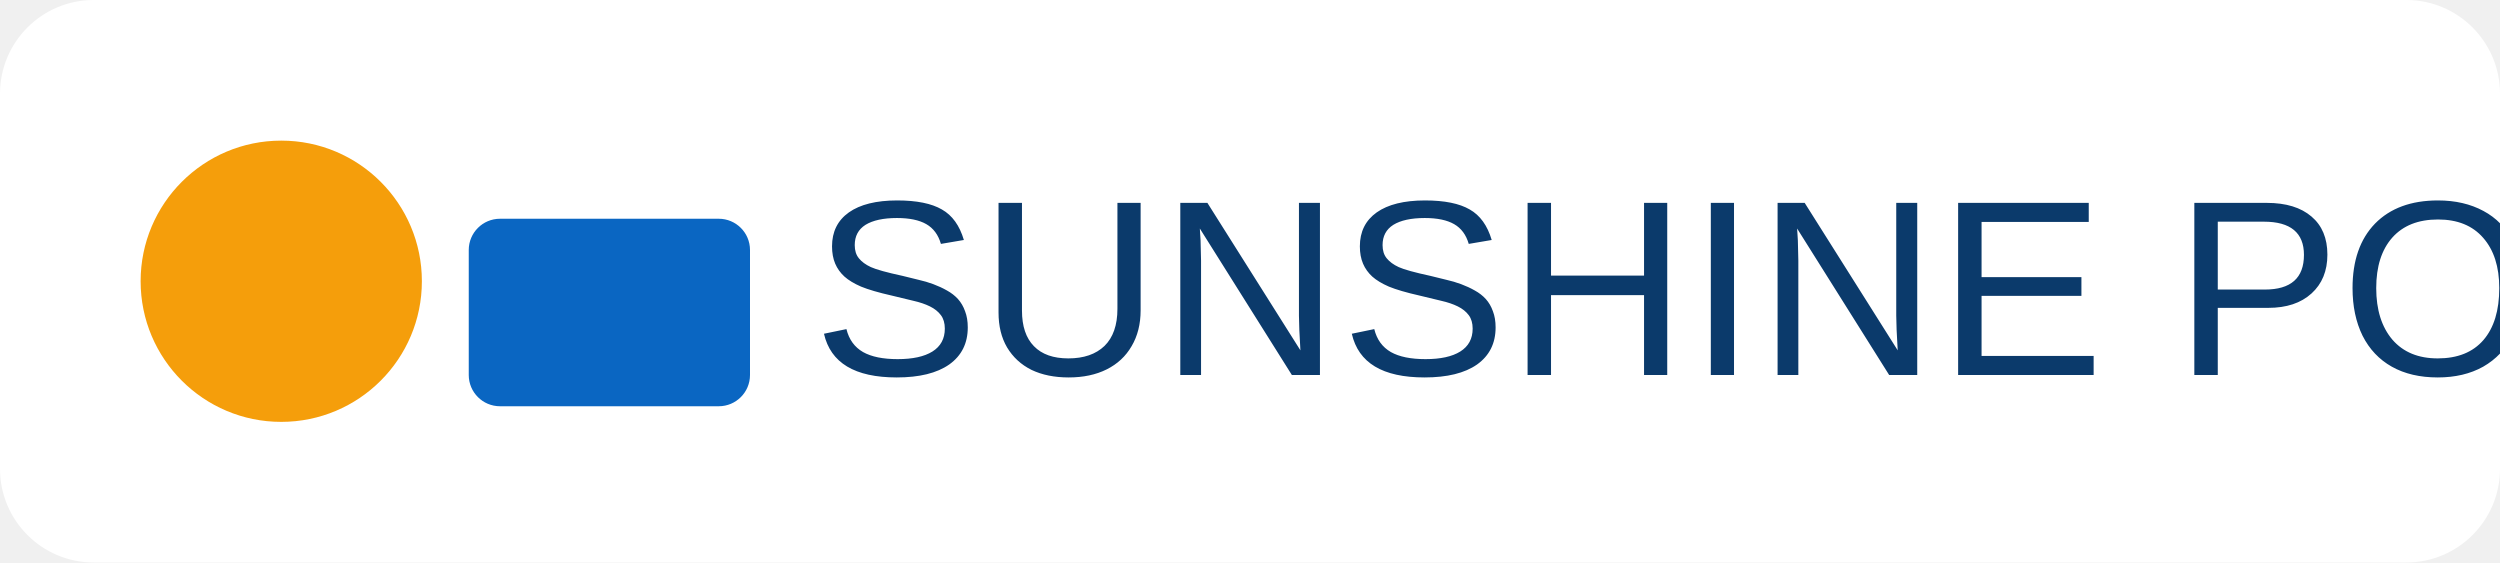
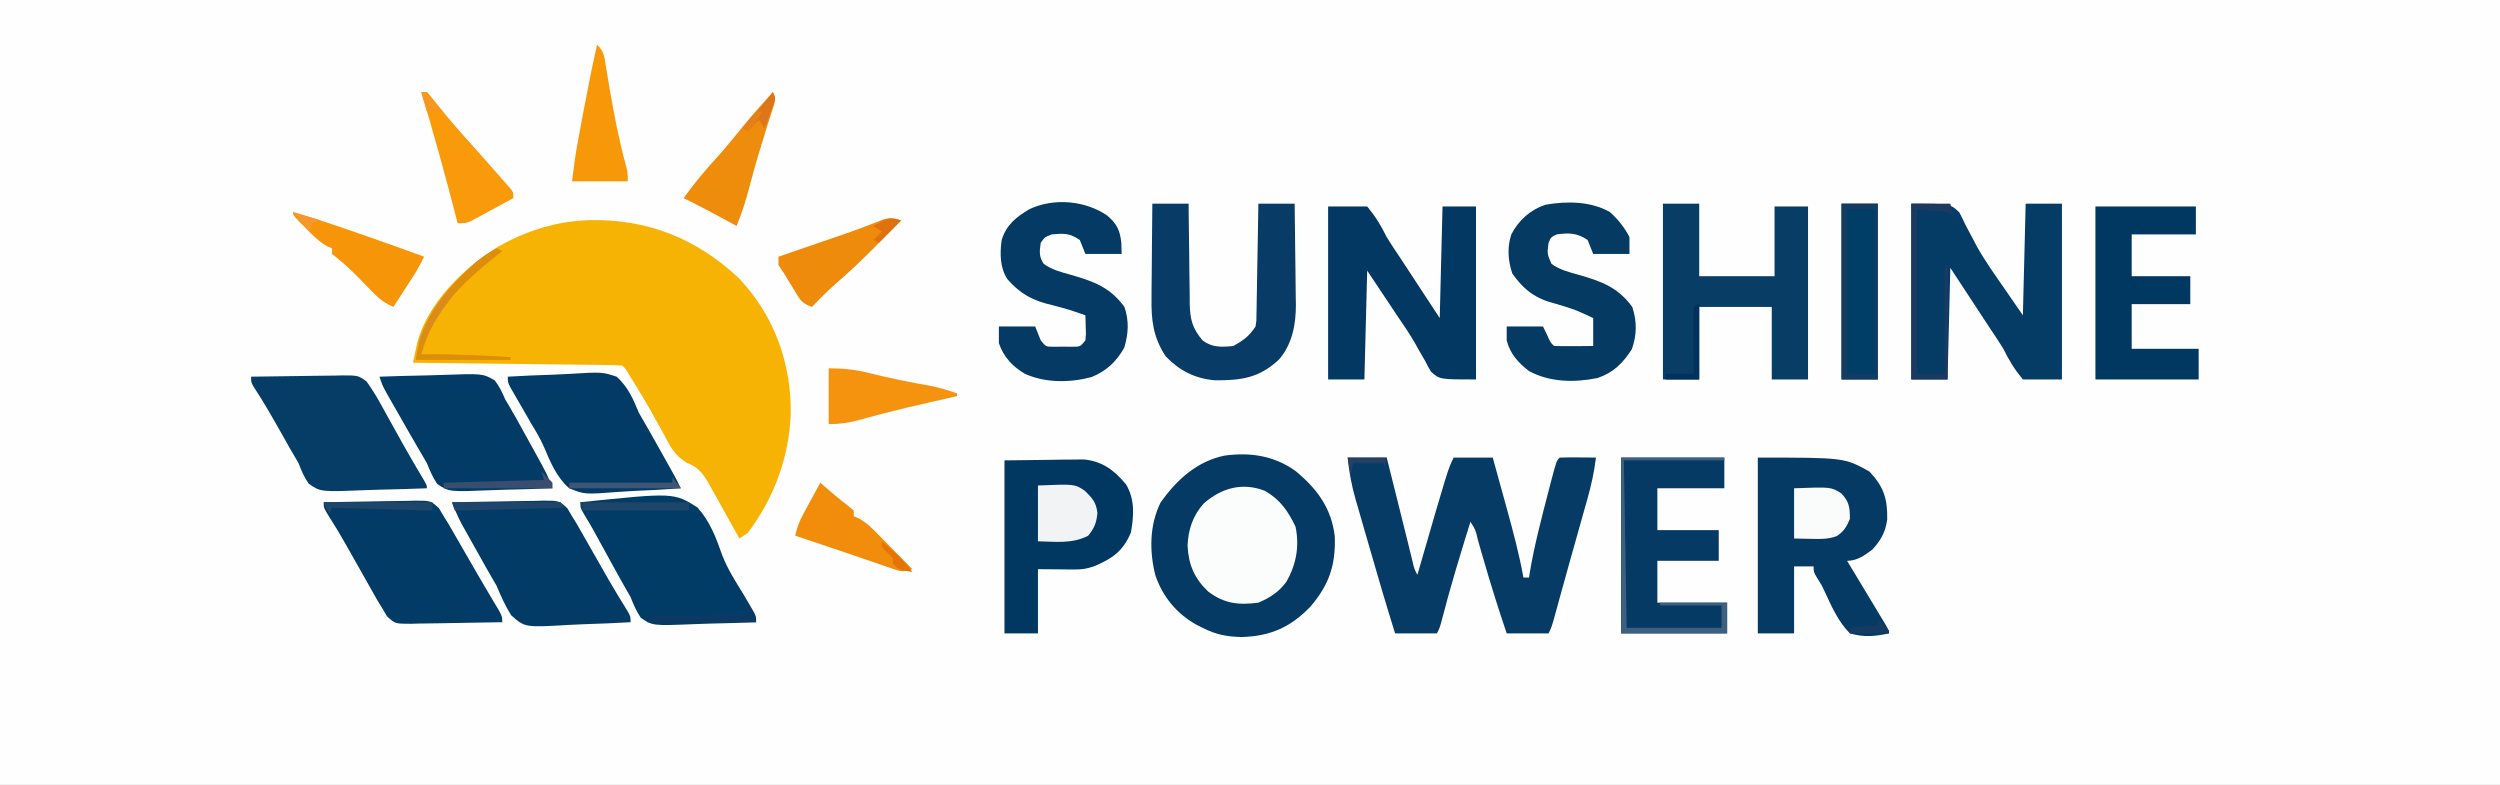
- <svg xmlns="http://www.w3.org/2000/svg" width="160" height="36" viewBox="0 0 160 36">
-   <rect width="160" height="36" rx="6" fill="#fff" />
-   <g transform="translate(6,6)">
-     <circle cx="12" cy="12" r="9" fill="#f59e0b" />
-     <rect x="24" y="8" width="18" height="12" rx="2" fill="#0a66c2" />
-   </g>
-   <text x="52" y="24" font-size="16" font-family="Arial, Helvetica, sans-serif" fill="#0b3a6b">SUNSHINE POWER</text>
+ <svg xmlns="http://www.w3.org/2000/svg" version="1.1" width="896" height="281">
+   <path d="M0 0 C295.68 0 591.36 0 896 0 C896 92.73 896 185.46 896 281 C600.32 281 304.64 281 0 281 C0 188.27 0 95.54 0 0 Z " fill="#FEFEFE" transform="translate(0,0)" />
+   <path d="M0 0 C20.768 -0.405 38.232 6.513 53.441 20.734 C66.16 33.996 72.393 51.339 72.131 69.551 C71.558 85.019 66.067 99.767 56.727 112.117 C55.737 112.777 54.747 113.437 53.727 114.117 C53.348 113.436 52.97 112.755 52.581 112.053 C50.864 108.968 49.139 105.886 47.414 102.805 C46.819 101.733 46.224 100.661 45.611 99.557 C44.746 98.015 44.746 98.015 43.863 96.441 C43.334 95.494 42.805 94.546 42.26 93.569 C40.113 90.137 38.654 88.486 34.875 86.984 C30.384 84.321 28.765 80.765 26.352 76.242 C25.4 74.528 24.447 72.814 23.492 71.102 C22.795 69.836 22.795 69.836 22.084 68.545 C20.179 65.138 18.16 61.808 16.102 58.492 C15.47 57.469 14.838 56.445 14.188 55.391 C12.918 53.237 12.918 53.237 11.727 52.117 C9.385 51.992 7.071 51.931 4.728 51.912 C3.997 51.902 3.265 51.892 2.511 51.882 C0.082 51.85 -2.348 51.825 -4.777 51.801 C-6.457 51.78 -8.138 51.759 -9.818 51.738 C-14.248 51.683 -18.679 51.633 -23.109 51.585 C-27.627 51.535 -32.145 51.479 -36.662 51.424 C-45.532 51.316 -54.403 51.215 -63.273 51.117 C-62.969 49.678 -62.661 48.239 -62.35 46.801 C-62.093 45.599 -62.093 45.599 -61.831 44.372 C-58.228 29.793 -44.929 17.036 -32.586 9.43 C-22.113 3.592 -11.888 0.426 0 0 Z " fill="#F6B304" transform="translate(211.2734,78.88281)" />
+   <path d="M0 0 C7.702 6.335 12.911 13.284 14.133 23.43 C14.497 33.743 12.134 40.797 5.438 48.625 C-1.619 55.993 -8.888 59.265 -19.188 59.562 C-24.486 59.457 -28.555 58.681 -33.25 56.25 C-34.25 55.757 -34.25 55.757 -35.27 55.254 C-42.486 51.266 -47.529 45.189 -50.188 37.375 C-52.35 28.699 -52.282 19.366 -48.25 11.25 C-42.436 3.167 -35.268 -3.45 -25.309 -5.469 C-16.182 -6.716 -7.626 -5.433 0 0 Z " fill="#043A64" transform="translate(464.25,168.75)" />
+   <path d="M0 0 C4.62 0 9.24 0 14 0 C14.644 2.575 15.287 5.149 15.931 7.724 C16.479 9.915 17.027 12.105 17.575 14.295 C18.808 19.224 20.04 24.153 21.254 29.086 C21.526 30.188 21.526 30.188 21.804 31.312 C22.283 33.257 22.761 35.203 23.238 37.148 C23.876 39.92 23.876 39.92 25 42 C25.186 41.357 25.372 40.714 25.563 40.051 C35.984 4.031 35.984 4.031 38 0 C42.62 0 47.24 0 52 0 C53.25 4.515 54.495 9.032 55.735 13.55 C56.157 15.082 56.58 16.615 57.004 18.146 C59.286 26.391 61.476 34.574 63 43 C63.66 43 64.32 43 65 43 C65.086 42.438 65.173 41.876 65.262 41.297 C66.917 31.394 69.485 21.712 72 12 C72.316 10.779 72.632 9.559 72.957 8.301 C74.856 1.144 74.856 1.144 76 0 C78.186 -0.073 80.375 -0.084 82.562 -0.062 C84.359 -0.049 84.359 -0.049 86.191 -0.035 C87.118 -0.024 88.045 -0.012 89 0 C88.373 5.116 87.303 9.966 85.891 14.926 C85.682 15.672 85.473 16.419 85.258 17.188 C84.593 19.564 83.922 21.938 83.25 24.312 C82.815 25.863 82.38 27.413 81.945 28.963 C81.076 32.063 80.204 35.162 79.33 38.26 C78.407 41.541 77.495 44.825 76.592 48.111 C76.364 48.938 76.136 49.764 75.902 50.616 C75.466 52.202 75.031 53.788 74.599 55.375 C73.111 60.778 73.111 60.778 72 63 C67.05 63 62.1 63 57 63 C54.018 54.203 51.254 45.344 48.668 36.422 C48.443 35.647 48.218 34.872 47.986 34.074 C47.542 32.541 47.101 31.007 46.663 29.473 C45.869 25.953 45.869 25.953 44 23 C40.375 34.727 36.763 46.437 33.727 58.332 C33 61 33 61 32 63 C27.05 63 22.1 63 17 63 C13.736 52.544 10.65 42.042 7.626 31.514 C7.081 29.62 6.533 27.727 5.983 25.834 C5.177 23.061 4.378 20.287 3.582 17.512 C3.337 16.675 3.092 15.838 2.84 14.976 C1.417 9.977 0.515 5.175 0 0 Z " fill="#053B64" transform="translate(483,164)" />
+   <path d="M0 0 C31 0 31 0 40 5 C45.126 10.389 46.532 14.842 46.375 22.176 C45.781 26.648 44.084 29.74 41 33 C38.263 35.073 35.545 37 32 37 C32.454 37.752 32.909 38.504 33.377 39.279 C35.056 42.06 36.733 44.843 38.409 47.626 C39.135 48.832 39.863 50.038 40.591 51.243 C41.636 52.972 42.677 54.703 43.719 56.434 C44.347 57.476 44.976 58.518 45.623 59.592 C47 62 47 62 47 63 C42 64.102 37.949 64.457 33 63 C28.833 58.854 26.414 53.268 23.959 47.999 C22.945 45.802 22.945 45.802 21.23 43.074 C20 41 20 41 20 39 C17.69 39 15.38 39 13 39 C13 46.92 13 54.84 13 63 C8.71 63 4.42 63 0 63 C0 42.21 0 21.42 0 0 Z " fill="#053A64" transform="translate(630,164)" />
+   <path d="M0 0 C14 0 14 0 17.246 3.164 C18.028 4.625 18.756 6.115 19.438 7.625 C20.3 9.264 21.17 10.9 22.047 12.531 C22.505 13.409 22.963 14.287 23.436 15.191 C26.336 20.398 29.789 25.236 33.188 30.125 C35.436 33.384 37.684 36.642 40 40 C40.33 26.8 40.66 13.6 41 0 C45.29 0 49.58 0 54 0 C54 20.79 54 41.58 54 63 C49.38 63 44.76 63 40 63 C36.86 59.193 35.145 56.318 33 52 C31.453 49.483 29.807 47.035 28.16 44.582 C27.397 43.421 26.636 42.259 25.875 41.097 C24.947 39.683 24.019 38.269 23.062 36.812 C20.072 32.254 17.081 27.696 14 23 C13.67 36.2 13.34 49.4 13 63 C8.71 63 4.42 63 0 63 C0 42.21 0 21.42 0 0 Z " fill="#043C66" transform="translate(685,73)" />
+   <path d="M0 0 C4.62 0 9.24 0 14 0 C17.14 3.807 18.855 6.682 21 11 C22.547 13.517 24.193 15.965 25.84 18.418 C26.603 19.579 27.364 20.741 28.125 21.903 C29.053 23.317 29.981 24.731 30.938 26.188 C33.928 30.746 36.919 35.304 40 40 C40.33 26.8 40.66 13.6 41 0 C44.96 0 48.92 0 53 0 C53 20.46 53 40.92 53 62 C40 62 40 62 36.895 59.246 C35.81 57.428 35.81 57.428 34.812 55.438 C34.013 54.058 33.212 52.679 32.41 51.301 C32.017 50.589 31.624 49.877 31.219 49.143 C29.248 45.679 26.994 42.416 24.75 39.125 C23.973 37.962 23.196 36.798 22.422 35.633 C21.623 34.434 20.823 33.235 20 32 C18.02 29.03 16.04 26.06 14 23 C13.67 35.87 13.34 48.74 13 62 C8.71 62 4.42 62 0 62 C0 41.54 0 21.08 0 0 Z " fill="#033862" transform="translate(476,74)" />
+   <path d="M0 0 C5.156 -0.062 10.312 -0.124 15.625 -0.188 C17.241 -0.215 18.857 -0.242 20.522 -0.27 C22.449 -0.282 22.449 -0.282 24.414 -0.293 C25.723 -0.309 27.032 -0.324 28.381 -0.341 C35.124 0.294 39.371 3.567 43.578 8.621 C46.811 14.03 46.379 19.864 45.312 25.875 C42.473 32.635 38.536 35.262 32 38 C29.293 38.902 27.762 39.119 24.988 39.098 C23.964 39.094 23.964 39.094 22.919 39.09 C21.629 39.076 21.629 39.076 20.312 39.062 C17.569 39.042 14.826 39.021 12 39 C12 46.59 12 54.18 12 62 C8.04 62 4.08 62 0 62 C0 41.54 0 21.08 0 0 Z " fill="#013862" transform="translate(360,165)" />
+   <path d="M0 0 C4.29 0 8.58 0 13 0 C13 8.58 13 17.16 13 26 C21.91 26 30.82 26 40 26 C40 17.75 40 9.5 40 1 C43.96 1 47.92 1 52 1 C52 21.46 52 41.92 52 63 C47.71 63 43.42 63 39 63 C39 54.42 39 45.84 39 37 C30.42 37 21.84 37 13 37 C13 45.58 13 54.16 13 63 C8.71 63 4.42 63 0 63 C0 42.21 0 21.42 0 0 Z " fill="#083D66" transform="translate(596,73)" />
+   <path d="M0 0 C4.29 0 8.58 0 13 0 C13.009 1.271 13.019 2.542 13.028 3.852 C13.068 8.582 13.134 13.312 13.208 18.042 C13.236 20.087 13.257 22.131 13.271 24.176 C13.292 27.12 13.339 30.064 13.391 33.008 C13.392 33.917 13.393 34.827 13.394 35.764 C13.525 41.461 14.299 44.61 18 49 C21.415 51.59 24.833 51.431 29 51 C32.704 48.973 34.654 47.52 37 44 C37.326 41.923 37.326 41.923 37.319 39.62 C37.339 38.74 37.359 37.859 37.379 36.952 C37.391 36.005 37.402 35.058 37.414 34.082 C37.433 33.11 37.453 32.137 37.473 31.135 C37.533 28.028 37.579 24.92 37.625 21.812 C37.663 19.706 37.702 17.6 37.742 15.494 C37.838 10.33 37.922 5.165 38 0 C42.29 0 46.58 0 51 0 C51.1 6.083 51.172 12.166 51.22 18.25 C51.24 20.315 51.267 22.381 51.302 24.447 C51.351 27.431 51.373 30.414 51.391 33.398 C51.411 34.309 51.432 35.22 51.453 36.159 C51.456 43.296 50.157 50.39 45.324 55.917 C38.216 62.522 31.851 63.332 22.402 63.301 C15.264 62.67 9.806 59.886 4.812 54.75 C0.245 47.821 -0.429 41.674 -0.293 33.594 C-0.289 32.628 -0.284 31.663 -0.28 30.669 C-0.263 27.612 -0.226 24.556 -0.188 21.5 C-0.172 19.417 -0.159 17.333 -0.146 15.25 C-0.114 10.166 -0.062 5.083 0 0 Z " fill="#083B65" transform="translate(413,73)" />
+   <path d="M0 0 C5.481 -0.124 10.961 -0.214 16.443 -0.275 C18.307 -0.3 20.172 -0.334 22.036 -0.377 C24.717 -0.438 27.396 -0.466 30.078 -0.488 C30.911 -0.514 31.743 -0.54 32.601 -0.566 C38.385 -0.569 38.385 -0.569 41.341 2.167 C41.889 3.102 42.436 4.037 43 5 C43.573 5.923 44.146 6.845 44.736 7.796 C45.59 9.295 45.59 9.295 46.461 10.824 C47.098 11.936 47.735 13.048 48.391 14.193 C49.052 15.358 49.714 16.523 50.375 17.688 C51.674 19.963 52.973 22.237 54.273 24.512 C54.897 25.605 55.521 26.699 56.163 27.826 C58.36 31.621 60.64 35.361 62.956 39.085 C64 41 64 41 64 43 C58.45 43.323 52.906 43.558 47.35 43.714 C45.463 43.779 43.577 43.868 41.693 43.981 C26.127 44.89 26.127 44.89 21.193 40.505 C19.077 37.096 17.534 33.705 16 30 C14.77 27.797 13.513 25.609 12.227 23.438 C11.023 21.293 9.823 19.147 8.625 17 C7.703 15.362 7.703 15.362 6.762 13.691 C5.878 12.112 5.878 12.112 4.977 10.5 C4.451 9.562 3.926 8.623 3.385 7.656 C2.078 5.149 0.998 2.644 0 0 Z " fill="#023C66" transform="translate(162,180)" />
+   <path d="M0 0 C5.481 -0.124 10.961 -0.214 16.443 -0.275 C18.307 -0.3 20.172 -0.334 22.036 -0.377 C24.717 -0.438 27.396 -0.466 30.078 -0.488 C30.911 -0.514 31.743 -0.54 32.601 -0.566 C38.39 -0.569 38.39 -0.569 41.357 2.198 C41.899 3.123 42.441 4.047 43 5 C43.537 5.852 44.075 6.703 44.628 7.58 C45.149 8.483 45.67 9.386 46.207 10.316 C46.794 11.329 47.381 12.342 47.986 13.385 C48.89 14.958 48.89 14.958 49.812 16.562 C50.404 17.584 50.995 18.606 51.604 19.658 C52.796 21.72 53.987 23.783 55.174 25.848 C56.44 28.033 57.719 30.211 59.009 32.382 C59.649 33.461 60.29 34.541 60.949 35.652 C61.534 36.631 62.119 37.609 62.721 38.617 C64 41 64 41 64 43 C58.519 43.124 53.039 43.214 47.557 43.275 C45.693 43.3 43.828 43.334 41.964 43.377 C39.283 43.438 36.604 43.466 33.922 43.488 C33.089 43.514 32.257 43.54 31.399 43.566 C25.62 43.569 25.62 43.569 22.675 40.865 C22.122 39.92 21.569 38.974 21 38 C20.392 37.006 19.783 36.013 19.156 34.989 C18.539 33.893 17.921 32.797 17.285 31.668 C16.948 31.073 16.61 30.477 16.262 29.864 C15.191 27.974 14.127 26.081 13.062 24.188 C11.66 21.7 10.255 19.215 8.848 16.73 C8.513 16.137 8.178 15.544 7.833 14.933 C5.968 11.646 4.036 8.42 1.996 5.238 C0 2 0 2 0 0 Z " fill="#023C66" transform="translate(116,180)" />
+   <path d="M0 0 C33.491 -3.466 33.491 -3.466 41.946 1.853 C46.424 6.8 48.652 12.72 50.832 18.95 C52.728 23.901 55.532 28.255 58.312 32.75 C59.234 34.302 60.148 35.859 61.051 37.422 C61.429 38.067 61.807 38.713 62.197 39.378 C63 41 63 41 63 43 C57.556 43.223 52.115 43.386 46.667 43.494 C44.816 43.54 42.965 43.601 41.115 43.679 C25.931 44.303 25.931 44.303 21.689 41.44 C20.045 39.042 19.064 36.706 18 34 C16.768 31.785 15.512 29.582 14.238 27.391 C12.918 25.017 11.617 22.633 10.312 20.25 C9.315 18.435 8.316 16.622 7.316 14.808 C6.416 13.174 5.519 11.539 4.622 9.903 C3.555 7.993 2.444 6.105 1.29 4.245 C0 2 0 2 0 0 Z " fill="#013C66" transform="translate(208,180)" />
+   <path d="M0 0 C3.412 2.903 4.577 5.19 5.09 9.656 C5.131 11.018 5.172 12.379 5.215 13.781 C0.925 13.781 -3.365 13.781 -7.785 13.781 C-8.445 12.131 -9.105 10.481 -9.785 8.781 C-13.495 6.308 -15.396 6.396 -19.785 6.781 C-22.306 7.733 -22.306 7.733 -23.785 9.781 C-24.219 12.757 -24.479 14.758 -22.746 17.312 C-19.805 19.515 -16.461 20.301 -12.973 21.281 C-4.835 23.606 1.106 25.775 6.215 32.781 C7.932 37.933 7.653 42.287 6.152 47.406 C3.267 52.432 -0.179 55.711 -5.562 57.922 C-13.293 59.983 -22.032 60.071 -29.41 56.781 C-33.911 54.133 -37.072 50.766 -38.785 45.781 C-38.785 43.801 -38.785 41.821 -38.785 39.781 C-34.495 39.781 -30.205 39.781 -25.785 39.781 C-25.125 41.431 -24.465 43.081 -23.785 44.781 C-21.929 47.062 -21.929 47.062 -19.035 47.047 C-17.426 47.039 -17.426 47.039 -15.785 47.031 C-14.713 47.036 -13.64 47.042 -12.535 47.047 C-9.642 47.062 -9.642 47.062 -7.785 44.781 C-7.543 42.571 -7.543 42.571 -7.66 40.156 C-7.678 39.339 -7.696 38.522 -7.715 37.68 C-7.738 37.053 -7.761 36.427 -7.785 35.781 C-13.601 33.745 -13.601 33.745 -19.551 32.16 C-26.512 30.595 -31.057 28.198 -35.785 22.781 C-38.449 18.564 -38.436 13.636 -37.785 8.781 C-36.058 3.293 -32.62 0.579 -27.785 -2.273 C-19.119 -6.369 -7.841 -5.353 0 0 Z " fill="#053A64" transform="translate(396.7852,77.21875)" />
+   <path d="M0 0 C2.906 2.648 5.24 5.48 7 9 C7 10.98 7 12.96 7 15 C2.71 15 -1.58 15 -6 15 C-6.66 13.35 -7.32 11.7 -8 10 C-11.81 7.46 -14.535 7.414 -19 8 C-21.129 8.961 -21.129 8.961 -22 11 C-22.519 14.975 -22.519 14.975 -20.965 18.531 C-18.021 20.732 -14.677 21.519 -11.188 22.5 C-3.05 24.825 2.891 26.993 8 34 C9.726 39.177 9.686 44.123 7.812 49.25 C4.547 54.204 1.264 57.583 -4.496 59.496 C-12.799 61.167 -21.48 61.028 -29 57 C-32.878 53.974 -35.753 50.863 -37 46 C-37 44.35 -37 42.7 -37 41 C-32.71 41 -28.42 41 -24 41 C-23.526 41.969 -23.051 42.939 -22.562 43.938 C-21.298 46.805 -21.298 46.805 -20 48 C-17.647 48.073 -15.292 48.084 -12.938 48.062 C-11.647 48.053 -10.357 48.044 -9.027 48.035 C-7.529 48.018 -7.529 48.018 -6 48 C-6 44.7 -6 41.4 -6 38 C-12.421 34.979 -12.421 34.979 -19.188 32.938 C-26.475 31.145 -30.75 28.091 -35 22 C-36.53 17.41 -36.886 12.689 -35.352 8.031 C-32.769 2.999 -28.547 -0.825 -23.137 -2.617 C-15.535 -3.979 -6.843 -3.895 0 0 Z " fill="#053A63" transform="translate(577,76)" />
+   <path d="M0 0 C5.481 -0.099 10.961 -0.171 16.443 -0.22 C18.307 -0.24 20.172 -0.267 22.036 -0.302 C24.717 -0.35 27.397 -0.373 30.078 -0.391 C30.911 -0.411 31.743 -0.432 32.601 -0.453 C38.369 -0.455 38.369 -0.455 41.371 1.712 C43.063 4.088 44.576 6.447 45.988 9 C46.527 9.965 47.065 10.929 47.62 11.923 C48.179 12.939 48.737 13.954 49.312 15 C50.468 17.076 51.624 19.151 52.781 21.227 C53.611 22.72 53.611 22.72 54.457 24.243 C56.877 28.566 59.392 32.829 61.926 37.086 C63 39 63 39 63 40 C57.414 40.223 51.83 40.386 46.24 40.494 C44.34 40.54 42.441 40.601 40.542 40.679 C24.875 41.307 24.875 41.307 20.601 38.328 C18.987 35.951 18.014 33.685 17 31 C16.013 29.255 15 27.525 13.965 25.809 C12.952 24.02 11.943 22.23 10.938 20.438 C7.719 14.722 4.486 9.063 0.885 3.578 C0 2 0 2 0 0 Z " fill="#053D66" transform="translate(90,135)" />
+   <path d="M0 0 C12.21 0 24.42 0 37 0 C37 3.63 37 7.26 37 11 C29.08 11 21.16 11 13 11 C13 15.95 13 20.9 13 26 C20.26 26 27.52 26 35 26 C35 29.63 35 33.26 35 37 C27.74 37 20.48 37 13 37 C13 41.95 13 46.9 13 52 C21.25 52 29.5 52 38 52 C38 55.63 38 59.26 38 63 C25.46 63 12.92 63 0 63 C0 42.21 0 21.42 0 0 Z " fill="#043A64" transform="translate(581,164)" />
+   <path d="M0 0 C5.444 -0.198 10.886 -0.343 16.333 -0.439 C18.184 -0.48 20.035 -0.534 21.885 -0.604 C37.001 -1.156 37.001 -1.156 41.309 1.335 C42.984 3.463 43.933 5.51 45 8 C46.255 10.177 47.521 12.347 48.797 14.512 C49.792 16.291 50.773 18.077 51.751 19.865 C52.756 21.698 53.77 23.526 54.785 25.354 C60.138 35.045 60.138 35.045 62 40 C56.556 40.223 51.115 40.386 45.667 40.494 C43.816 40.54 41.965 40.601 40.115 40.679 C24.939 41.303 24.939 41.303 20.711 38.462 C19.072 36.062 18.084 33.697 17 31 C16.025 29.298 15.047 27.597 14.037 25.916 C12.943 24.092 11.884 22.252 10.834 20.402 C9.388 17.858 7.938 15.316 6.482 12.777 C5.783 11.552 5.085 10.327 4.387 9.102 C3.76 8.002 3.133 6.901 2.487 5.768 C1 3 1 3 0 0 Z " fill="#023C66" transform="translate(136,135)" />
+   <path d="M0 0 C5.407 -0.323 10.809 -0.558 16.223 -0.714 C18.061 -0.779 19.898 -0.868 21.734 -0.981 C33.789 -1.703 33.789 -1.703 39 0 C43.12 3.728 44.887 7.932 47 13 C48.157 15.069 49.342 17.123 50.555 19.16 C51.664 21.126 52.771 23.094 53.875 25.062 C54.442 26.067 55.009 27.072 55.594 28.107 C60.062 36.043 60.062 36.043 62 40 C56.487 40.423 50.984 40.73 45.459 40.934 C43.586 41.019 41.714 41.135 39.844 41.282 C27.498 42.234 27.498 42.234 22 40 C17.494 36.074 15.226 30.556 12.939 25.151 C11.661 22.224 10.056 19.543 8.398 16.816 C7.39 15.066 6.382 13.314 5.375 11.562 C4.848 10.654 4.321 9.746 3.777 8.811 C3.281 7.946 2.785 7.082 2.273 6.191 C1.834 5.43 1.395 4.669 0.943 3.885 C0 2 0 2 0 0 Z " fill="#023C66" transform="translate(182,135)" />
+   <path d="M0 0 C11.88 0 23.76 0 36 0 C36 3.3 36 6.6 36 10 C28.41 10 20.82 10 13 10 C13 14.95 13 19.9 13 25 C19.93 25 26.86 25 34 25 C34 28.3 34 31.6 34 35 C27.07 35 20.14 35 13 35 C13 40.28 13 45.56 13 51 C20.92 51 28.84 51 37 51 C37 54.63 37 58.26 37 62 C24.79 62 12.58 62 0 62 C0 41.54 0 21.08 0 0 Z " fill="#013862" transform="translate(751,74)" />
+   <path d="M0 0 C5.459 3.185 8.248 7.164 10.957 12.84 C12.421 19.761 11.244 26.243 7.816 32.402 C5.247 36.102 1.73 38.359 -2.355 40.09 C-9.457 41.025 -14.637 40.436 -20.355 36.09 C-25.287 31.408 -27.368 26.505 -27.73 19.777 C-27.575 14.032 -25.802 8.778 -21.895 4.484 C-15.524 -1.029 -8.12 -3.138 0 0 Z " fill="#FBFCFC" transform="translate(453.3555,175.9102)" />
+   <path d="M0 0 C4.29 0 8.58 0 13 0 C13 20.79 13 41.58 13 63 C8.71 63 4.42 63 0 63 C0 42.21 0 21.42 0 0 Z " fill="#003E67" transform="translate(660,73)" />
+   <path d="M0 0 C0.66 0 1.32 0 2 0 C3.414 1.573 4.756 3.211 6.062 4.875 C9.855 9.617 13.786 14.166 17.871 18.656 C20.404 21.444 22.89 24.269 25.359 27.113 C26.487 28.41 27.622 29.698 28.766 30.98 C29.593 31.918 29.593 31.918 30.438 32.875 C30.931 33.429 31.425 33.984 31.934 34.555 C33 36 33 36 33 38 C30.235 39.51 27.462 41.006 24.688 42.5 C23.902 42.929 23.116 43.359 22.307 43.801 C21.549 44.207 20.792 44.613 20.012 45.031 C19.315 45.408 18.619 45.785 17.901 46.174 C16 47 16 47 13 47 C12.782 46.143 12.782 46.143 12.56 45.27 C8.687 30.083 4.473 15.02 0 0 Z " fill="#F89A09" transform="translate(151,33)" />
+   <path d="M0 0 C1.369 2.739 0.627 3.811 -0.293 6.699 C-0.592 7.654 -0.89 8.609 -1.198 9.594 C-1.525 10.615 -1.851 11.636 -2.188 12.688 C-4.344 19.576 -6.446 26.448 -8.25 33.438 C-9.547 38.448 -11.045 43.21 -13 48 C-13.701 47.613 -14.402 47.227 -15.125 46.828 C-20.698 43.769 -26.292 40.8 -32 38 C-28.117 32.548 -23.873 27.578 -19.359 22.641 C-16.188 19.091 -13.213 15.395 -10.219 11.695 C-6.926 7.695 -3.479 3.839 0 0 Z " fill="#EE8D0B" transform="translate(277,33)" />
+   <path d="M0 0 C7.735 2.233 15.337 4.786 22.938 7.438 C24.592 8.011 24.592 8.011 26.279 8.596 C33.209 11.004 40.113 13.472 47 16 C45.744 18.591 44.401 21.038 42.836 23.453 C42.436 24.072 42.037 24.691 41.625 25.328 C41.212 25.962 40.8 26.597 40.375 27.25 C39.955 27.9 39.535 28.549 39.102 29.219 C38.07 30.814 37.035 32.407 36 34 C33.141 32.706 31.12 31.354 28.941 29.102 C28.115 28.259 28.115 28.259 27.271 27.398 C26.708 26.813 26.144 26.228 25.562 25.625 C22.506 22.473 19.546 19.43 16.09 16.711 C15.4 16.146 14.711 15.582 14 15 C14 14.34 14 13.68 14 13 C13.448 12.774 12.897 12.549 12.328 12.316 C9.3 10.604 7.187 8.413 4.75 5.938 C3.858 5.039 2.966 4.141 2.047 3.215 C0 1 0 1 0 0 Z " fill="#F79509" transform="translate(105,76)" />
+   <path d="M0 0 C-2.662 2.692 -5.331 5.378 -8 8.062 C-9.116 9.191 -9.116 9.191 -10.254 10.342 C-14.464 14.57 -18.758 18.615 -23.281 22.506 C-25.273 24.237 -27.154 26.053 -29 27.938 C-29.578 28.524 -30.155 29.111 -30.75 29.715 C-31.163 30.139 -31.575 30.563 -32 31 C-35.904 29.699 -36.453 28.096 -38.562 24.625 C-39.162 23.648 -39.761 22.671 -40.379 21.664 C-40.914 20.785 -41.449 19.906 -42 19 C-42.66 18.01 -43.32 17.02 -44 16 C-44 15.01 -44 14.02 -44 13 C-43.179 12.718 -42.358 12.436 -41.512 12.146 C-38.413 11.08 -35.313 10.014 -32.214 8.947 C-30.883 8.489 -29.551 8.032 -28.22 7.574 C-26.927 7.13 -25.633 6.685 -24.34 6.24 C-23.06 5.799 -21.78 5.36 -20.499 4.921 C-15.703 3.271 -10.971 1.479 -6.263 -0.407 C-3.753 -1.065 -2.419 -0.854 0 0 Z " fill="#EF8B0B" transform="translate(323,79)" />
+   <path d="M0 0 C5.513 0 9.74 0.463 14.938 1.812 C22.092 3.592 29.249 5.028 36.512 6.289 C39.798 6.959 42.847 7.867 46 9 C46 9.33 46 9.66 46 10 C45.433 10.125 44.866 10.251 44.282 10.38 C33.149 12.849 22.061 15.387 11.081 18.475 C7.152 19.554 4.138 20 0 20 C0 13.4 0 6.8 0 0 Z " fill="#F5930E" transform="translate(297,132)" />
+   <path d="M0 0 C2.569 2.569 2.565 4.192 3.148 7.758 C3.347 8.934 3.546 10.111 3.751 11.323 C3.957 12.577 4.163 13.832 4.375 15.125 C5.988 24.605 7.774 33.913 10.301 43.191 C11 46 11 46 11 49 C4.4 49 -2.2 49 -9 49 C-8.399 44.193 -7.792 39.545 -6.914 34.805 C-6.707 33.682 -6.499 32.56 -6.286 31.404 C-6.068 30.239 -5.85 29.075 -5.625 27.875 C-5.402 26.679 -5.18 25.483 -4.95 24.251 C-3.429 16.137 -1.83 8.05 0 0 Z " fill="#F79809" transform="translate(214,16)" />
+   <path d="M0 0 C0.447 0.387 0.895 0.773 1.355 1.172 C1.96 1.693 2.565 2.213 3.188 2.75 C4.139 3.57 4.139 3.57 5.109 4.406 C6.682 5.732 8.304 6.999 9.938 8.25 C10.618 8.828 11.299 9.405 12 10 C12 10.66 12 11.32 12 12 C12.575 12.249 13.15 12.499 13.743 12.755 C16.324 14.179 18.042 15.815 20.109 17.914 C20.863 18.675 21.618 19.435 22.395 20.219 C23.172 21.013 23.949 21.807 24.75 22.625 C25.543 23.427 26.336 24.229 27.152 25.055 C29.106 27.032 31.055 29.014 33 31 C29.427 32.191 28.471 31.727 24.984 30.523 C23.987 30.184 22.989 29.845 21.961 29.496 C20.901 29.126 19.842 28.756 18.75 28.375 C17.137 27.824 17.137 27.824 15.492 27.262 C13.333 26.524 11.175 25.783 9.018 25.038 C5.021 23.663 1.012 22.328 -3 21 C-5 20.333 -7 19.667 -9 19 C-8.387 16.179 -7.528 13.862 -6.152 11.328 C-5.795 10.664 -5.437 10 -5.068 9.316 C-4.695 8.634 -4.322 7.953 -3.938 7.25 C-3.56 6.553 -3.183 5.855 -2.795 5.137 C-1.867 3.422 -0.934 1.711 0 0 Z " fill="#F18D0B" transform="translate(294,173)" />
+   <path d="M0 0 C13.125 -0.536 13.125 -0.536 16.688 1.812 C19.448 4.424 20.896 6.044 21.312 9.875 C20.954 13.461 20.255 15.201 18 18 C12.236 20.985 6.34 20.128 0 20 C0 13.4 0 6.8 0 0 Z " fill="#F2F3F5" transform="translate(372,174)" />
+   <path d="M0 0 C13.206 -0.494 13.206 -0.494 16.895 1.801 C19.785 4.82 20 6.866 20 11 C18.807 13.826 17.864 15.423 15.309 17.129 C12.207 18.299 9.554 18.191 6.25 18.125 C3.156 18.063 3.156 18.063 0 18 C0 12.06 0 6.12 0 0 Z " fill="#FAFBFB" transform="translate(643,175)" />
+   <path d="M0 0 C4.29 0 8.58 0 13 0 C13 20.79 13 41.58 13 63 C8.71 63 4.42 63 0 63 C0 42.21 0 21.42 0 0 Z M2 2 C2 21.47 2 40.94 2 61 C5.3 61 8.6 61 12 61 C12 41.53 12 22.06 12 2 C8.7 2 5.4 2 2 2 Z " fill="#153B63" transform="translate(660,73)" />
+   <path d="M0 0 C4.62 0 9.24 0 14 0 C14.33 1.32 14.66 2.64 15 4 C14.34 3.67 13.68 3.34 13 3 C9.37 2.67 5.74 2.34 2 2 C2 21.47 2 40.94 2 61 C5.3 61 8.6 61 12 61 C12 48.13 12 35.26 12 22 C12.33 22 12.66 22 13 22 C13 35.53 13 49.06 13 63 C8.71 63 4.42 63 0 63 C0 42.21 0 21.42 0 0 Z " fill="#1D3962" transform="translate(685,73)" />
+   <path d="M0 0 C12.21 0 24.42 0 37 0 C37 0.33 37 0.66 37 1 C25.12 1 13.24 1 1 1 C1.33 20.8 1.66 40.6 2 61 C13.22 61 24.44 61 36 61 C36 58.36 36 55.72 36 53 C28.74 53 21.48 53 14 53 C14 52.67 14 52.34 14 52 C21.92 52 29.84 52 38 52 C38 55.63 38 59.26 38 63 C25.46 63 12.92 63 0 63 C0 42.21 0 21.42 0 0 Z " fill="#3D6081" transform="translate(581,164)" />
+   <path d="M0 0 C0.66 0.33 1.32 0.66 2 1 C0.966 1.818 0.966 1.818 -0.09 2.652 C-12.614 12.703 -22.632 22.136 -27 38 C-26.366 37.988 -25.732 37.977 -25.078 37.965 C-15.031 37.868 -5.029 38.445 5 39 C5 39.33 5 39.66 5 40 C-6.22 40 -17.44 40 -29 40 C-27.143 25.147 -18.231 14.372 -7.176 4.691 C-4.863 2.894 -2.605 1.344 0 0 Z " fill="#DC8D0A" transform="translate(178,89)" />
+   <path d="M0 0 C2.764 2.403 3.041 3.163 4 7 C-8.87 7 -21.74 7 -35 7 C-35.33 6.34 -35.66 5.68 -36 5 C-23.79 4.67 -11.58 4.34 1 4 C0.505 2.02 0.505 2.02 0 0 Z " fill="#0C3963" transform="translate(267,216)" />
+   <path d="M0 0 C1.376 1.29 2.708 2.627 4 4 C4 4.66 4 5.32 4 6 C-8.87 6 -21.74 6 -35 6 C-35 5.34 -35 4.68 -35 4 C-23.12 3.67 -11.24 3.34 1 3 C0.505 1.515 0.505 1.515 0 0 Z " fill="#394D70" transform="translate(194,169)" />
+   <path d="M0 0 C12.87 0 25.74 0 39 0 C39 0.99 39 1.98 39 3 C27.12 2.67 15.24 2.34 3 2 C2.67 2.66 2.34 3.32 2 4 C1.34 2.68 0.68 1.36 0 0 Z " fill="#1E456A" transform="translate(116,180)" />
+   <path d="M0 0 C12.87 0 25.74 0 39 0 C39 0.99 39 1.98 39 3 C26.46 3 13.92 3 1 3 C0.67 2.01 0.34 1.02 0 0 Z " fill="#1D4469" transform="translate(208,180)" />
+   <path d="M0 0 C0.99 1.32 1.98 2.64 3 4 C-10.2 4 -23.4 4 -37 4 C-37 3.34 -37 2.68 -37 2 C-24.79 2 -12.58 2 0 2 C0 1.34 0 0.68 0 0 Z " fill="#3F5576" transform="translate(241,171)" />
+   <path d="M0 0 C12.87 0 25.74 0 39 0 C39.495 0.99 39.495 0.99 40 2 C27.13 2.33 14.26 2.66 1 3 C0.67 2.01 0.34 1.02 0 0 Z " fill="#1F466A" transform="translate(162,180)" />
+   <path d="M0 0 C0.33 0 0.66 0 1 0 C1 8.91 1 17.82 1 27 C-2.96 27 -6.92 27 -11 27 C-11 26.34 -11 25.68 -11 25 C-7.7 25 -4.4 25 -1 25 C-1.005 24.278 -1.01 23.556 -1.016 22.813 C-1.037 19.563 -1.05 16.313 -1.062 13.062 C-1.071 11.926 -1.079 10.79 -1.088 9.619 C-1.091 8.54 -1.094 7.46 -1.098 6.348 C-1.103 5.347 -1.108 4.347 -1.114 3.317 C-1 1 -1 1 0 0 Z " fill="#02315D" transform="translate(608,109)" />
+   <path d="M0 0 C1 2 1 2 0.223 4.602 C-0.16 5.599 -0.543 6.597 -0.938 7.625 C-1.318 8.628 -1.698 9.631 -2.09 10.664 C-2.39 11.435 -2.691 12.206 -3 13 C-3.66 12.01 -4.32 11.02 -5 10 C-6.32 11.32 -7.64 12.64 -9 14 C-9.66 13.67 -10.32 13.34 -11 13 C-10.541 12.481 -10.082 11.961 -9.609 11.426 C-6.316 7.683 -3.07 3.93 0 0 Z " fill="#DD7619" transform="translate(277,33)" />
+   <path d="M0 0 C0.66 0.33 1.32 0.66 2 1 C1.602 1.519 1.203 2.039 0.793 2.574 C-3.197 7.826 -6.687 12.774 -9 19 C-9.66 19 -10.32 19 -11 19 C-9.701 14.608 -7.999 11.083 -5.5 7.25 C-4.892 6.306 -4.283 5.363 -3.656 4.391 C-2 2 -2 2 0 0 Z " fill="#DB8B19" transform="translate(161,104)" />
+   <path d="M0 0 C4.62 0 9.24 0 14 0 C13.67 1.32 13.34 2.64 13 4 C13 3.34 13 2.68 13 2 C9.37 2 5.74 2 2 2 C1.67 3.32 1.34 4.64 1 6 C0.67 4.02 0.34 2.04 0 0 Z " fill="#254064" transform="translate(483,164)" />
+   <path d="M0 0 C-2.64 2.64 -5.28 5.28 -8 8 C-8.66 7.67 -9.32 7.34 -10 7 C-9.01 6.01 -8.02 5.02 -7 4 C-7.99 3.34 -8.98 2.68 -10 2 C-4.5 -1.125 -4.5 -1.125 0 0 Z " fill="#E0720E" transform="translate(323,79)" />
+   <path d="M0 0 C1.354 1.312 2.687 2.646 4 4 C4 4.33 4 4.66 4 5 C-0.62 5 -5.24 5 -10 5 C-10 4.34 -10 3.68 -10 3 C-6.7 2.67 -3.4 2.34 0 2 C0 1.34 0 0.68 0 0 Z " fill="#153B62" transform="translate(673,222)" />
+   <path d="M0 0 C4.136 3.381 7.813 6.666 11 11 C6.25 10.25 6.25 10.25 4 8 C4 7.34 4 6.68 4 6 C3.34 5.34 2.68 4.68 2 4 C1.34 3.34 0.68 2.68 0 2 C0 1.34 0 0.68 0 0 Z " fill="#E47308" transform="translate(316,194)" />
+   <path d="M0 0 C3.3 0.99 6.6 1.98 10 3 C9.01 3.33 8.02 3.66 7 4 C6.67 4.99 6.34 5.98 6 7 C4.02 4.69 2.04 2.38 0 0 Z " fill="#F6982D" transform="translate(105,76)" />
+   <path d="M0 0 C0.66 0 1.32 0 2 0 C0.707 2.884 -0.659 4.872 -3 7 C-3.66 6.67 -4.32 6.34 -5 6 C-3.384 3.959 -1.714 1.959 0 0 Z " fill="#E57F18" transform="translate(271,40)" />
+   <path d="M0 0 C0.66 0 1.32 0 2 0 C3.289 1.531 3.289 1.531 4.625 3.5 C5.071 4.15 5.517 4.799 5.977 5.469 C6.314 5.974 6.652 6.479 7 7 C5.35 7 3.7 7 2 7 C1.34 4.69 0.68 2.38 0 0 Z " fill="#F8971F" transform="translate(151,33)" />
</svg>
